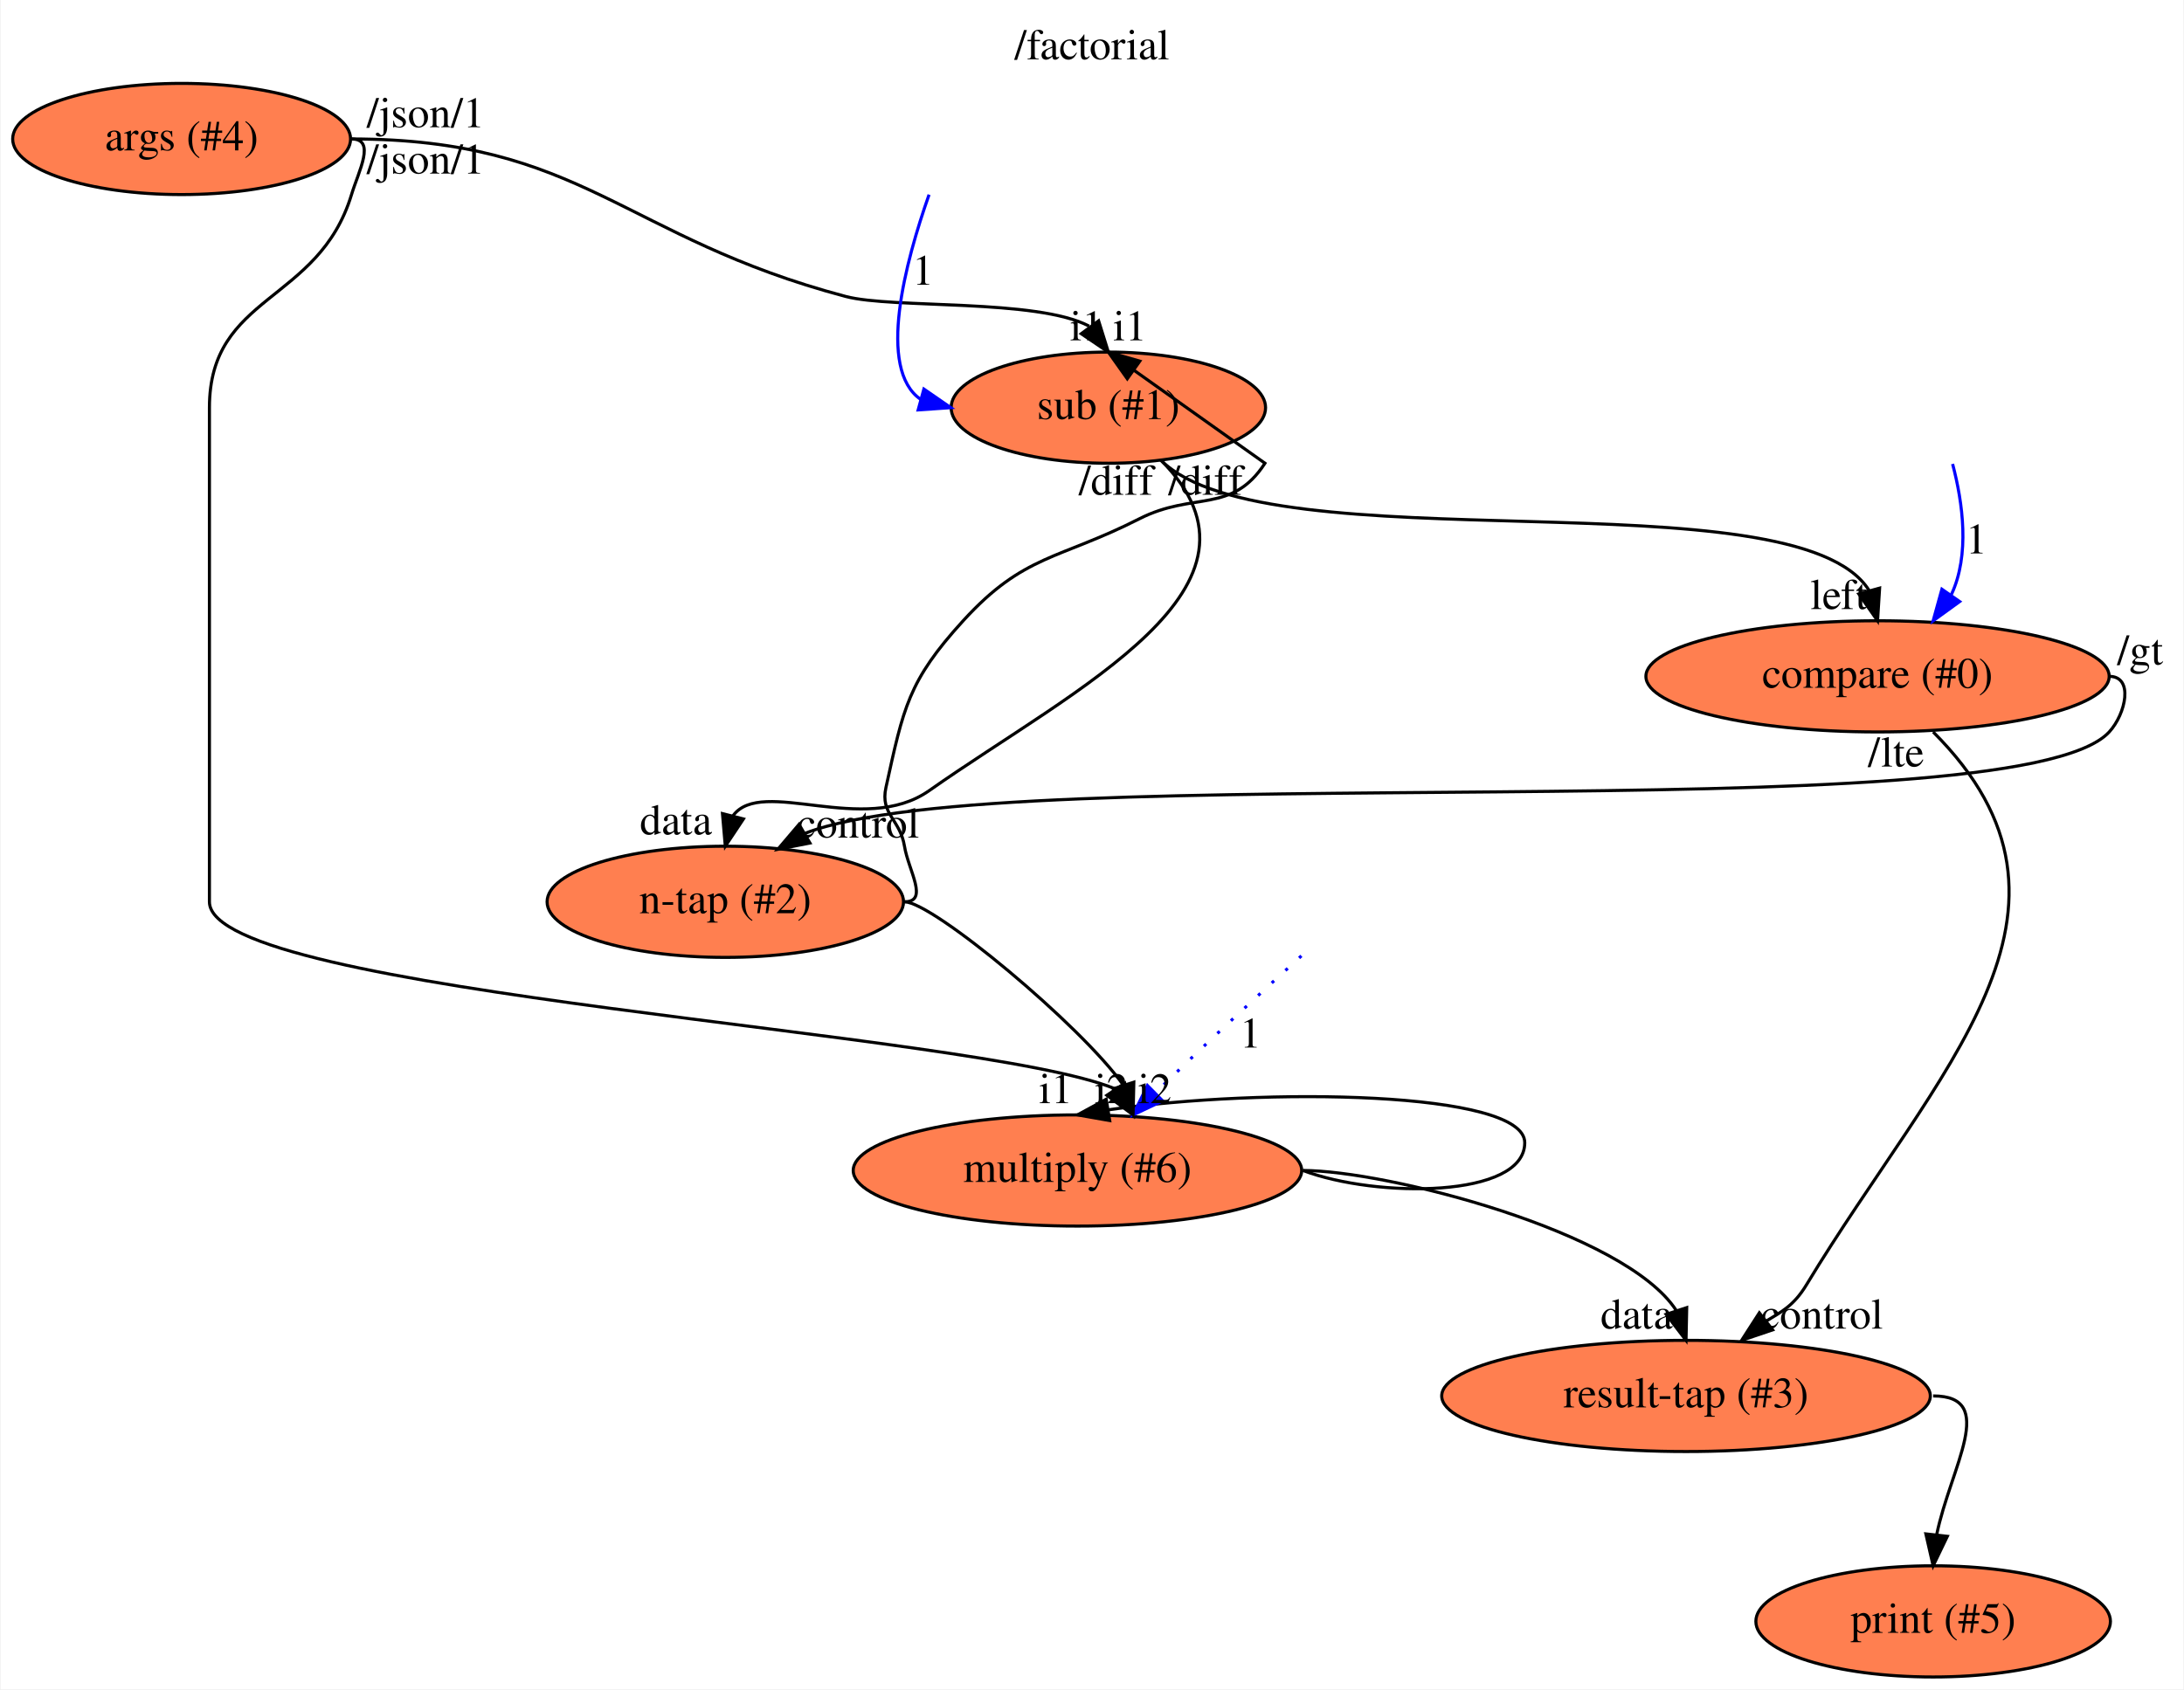
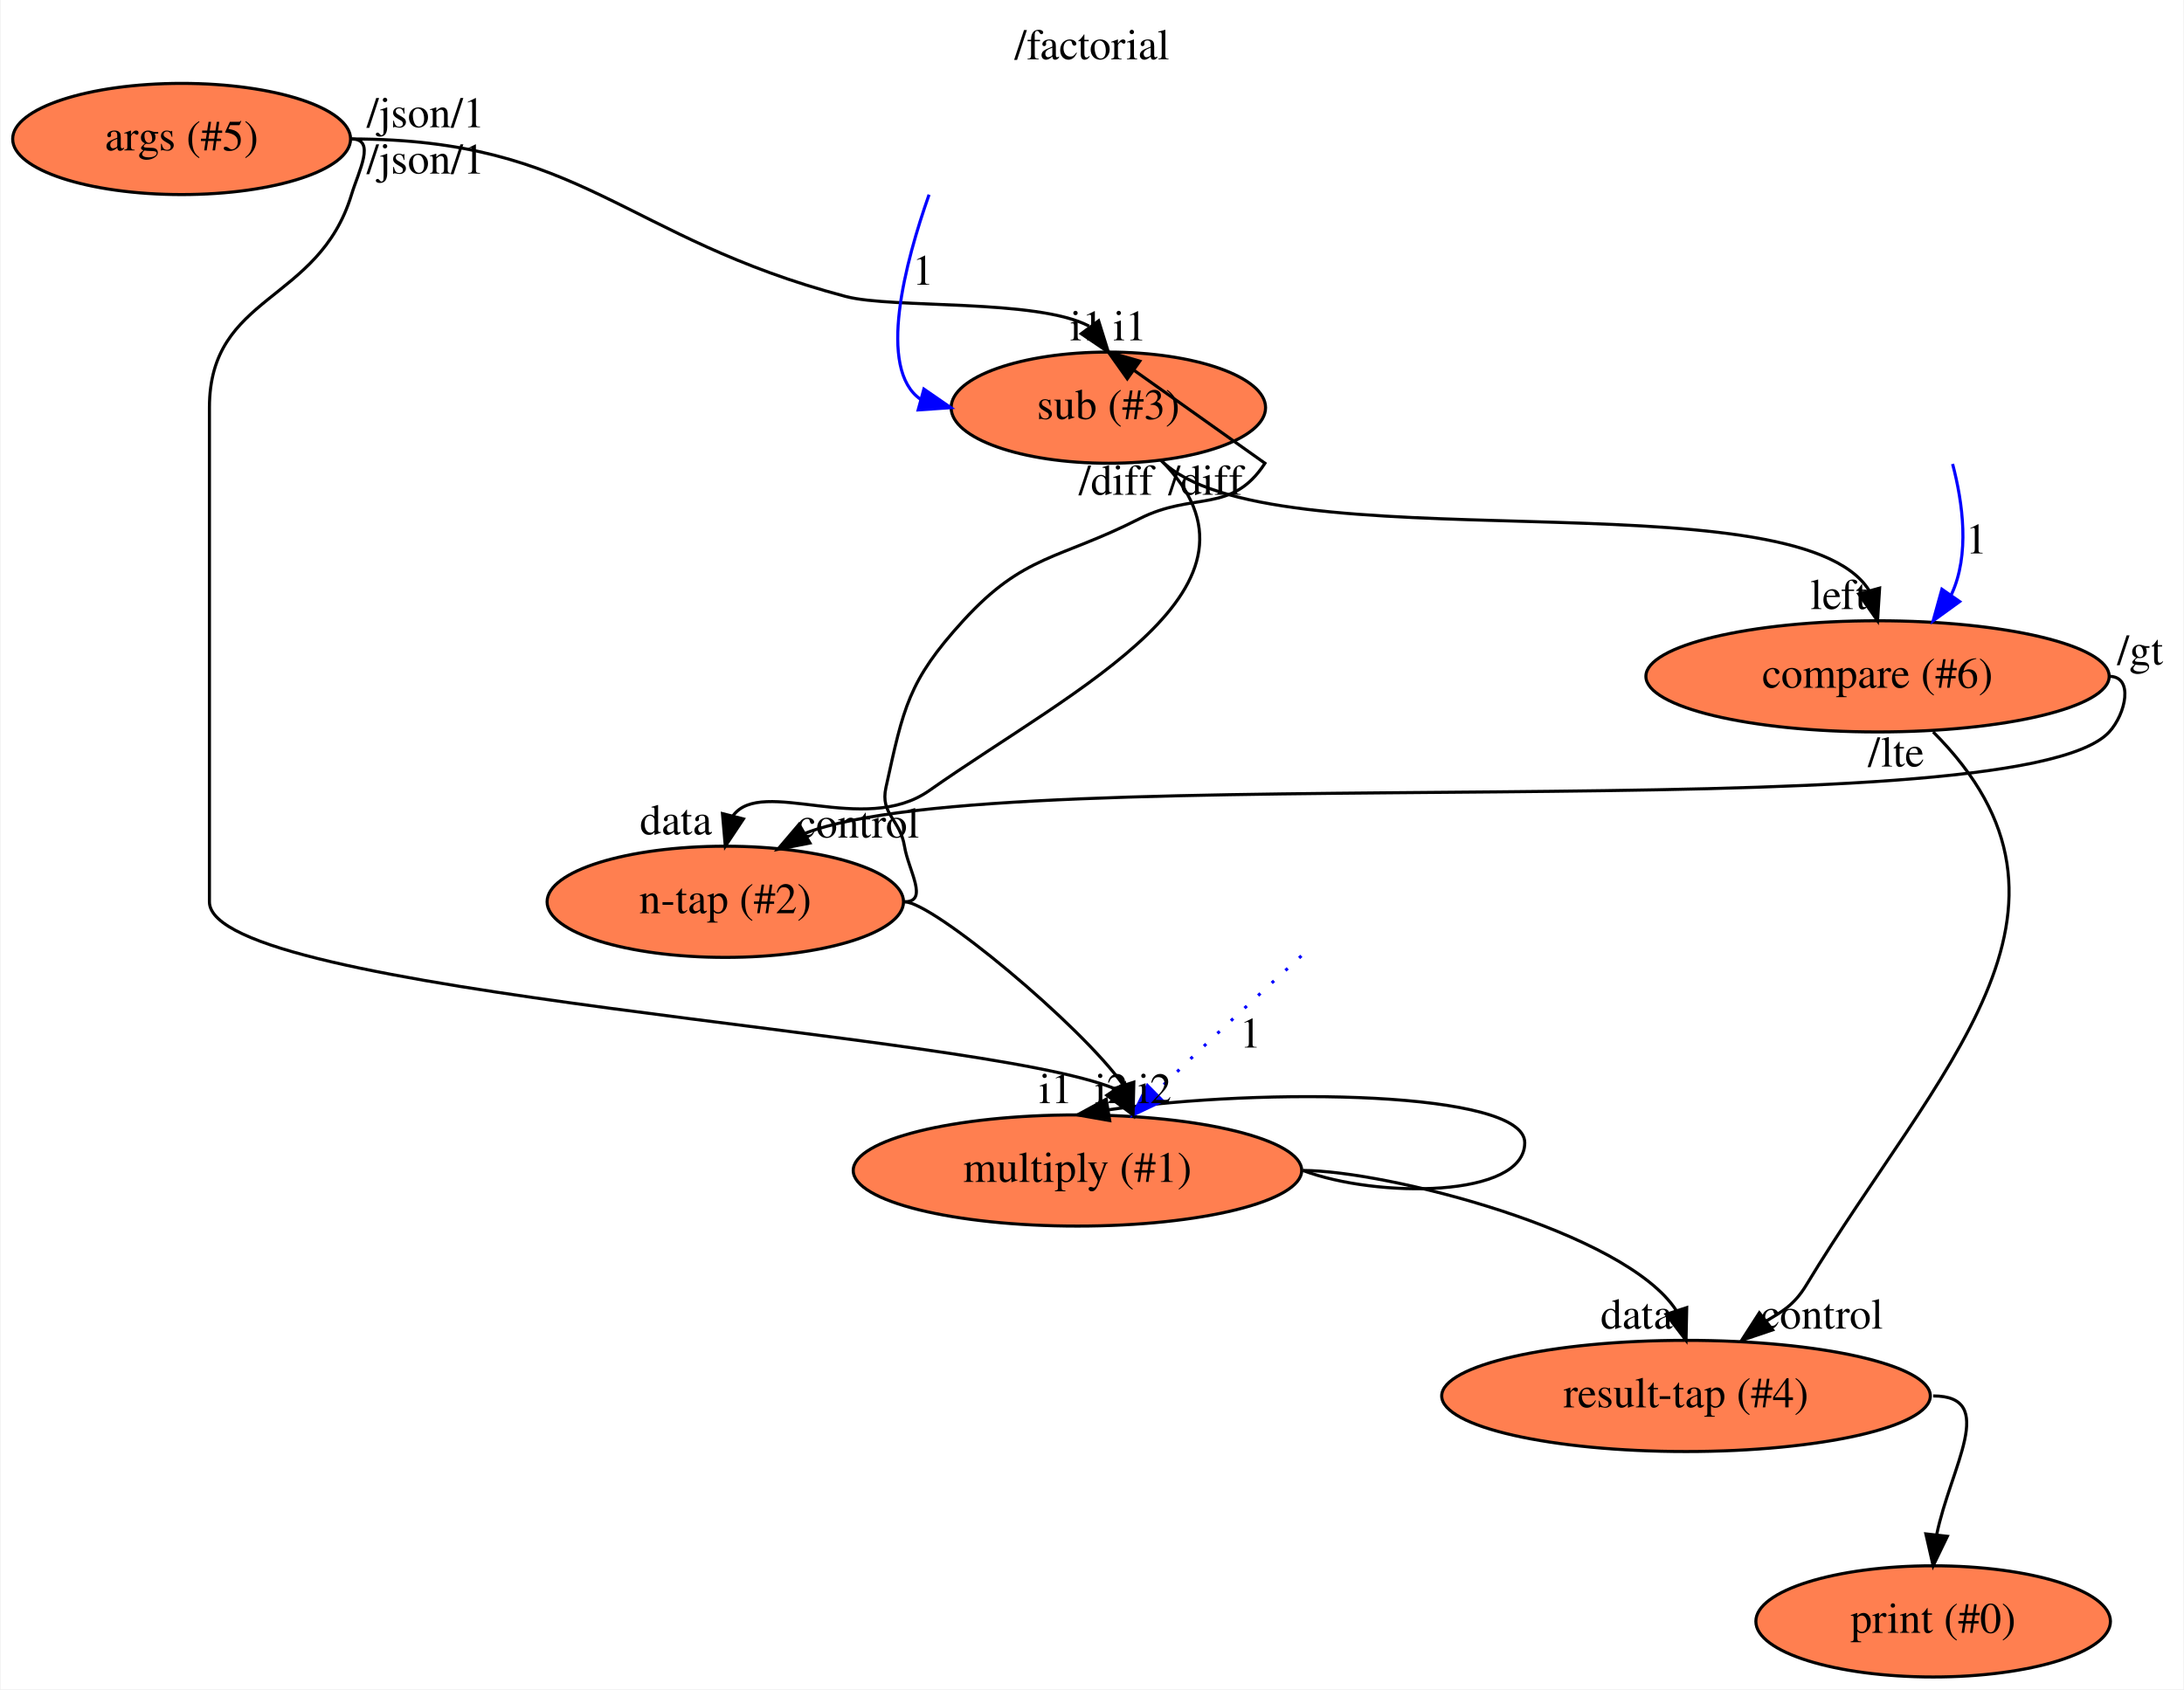
<svg xmlns="http://www.w3.org/2000/svg" xmlns:xlink="http://www.w3.org/1999/xlink" width="707pt" height="547pt" viewBox="0.00 0.00 706.60 547.00">
  <g id="graph0" class="graph" transform="scale(1 1) rotate(0) translate(4 543)">
    <polygon fill="#ffffff" stroke="transparent" points="-4,4 -4,-543 702.595,-543 702.595,4 -4,4" />
    <text text-anchor="middle" x="349.298" y="-523.8" font-family="Times,serif" font-size="14.00" fill="#000000">/factorial</text>
    <g id="node1" class="node">
      <g id="a_node1">
-         <a xlink:href="file:///home/travis/build/andrewdavidmackenzie/flow/flowr/src/lib/flowruntime/args/get.html" xlink:title="args (#4)">
+         <a xlink:href="file:///home/travis/build/andrewdavidmackenzie/flow/flowr/src/lib/flowruntime/args/get.html" xlink:title="args (#5)">
          <ellipse fill="#ff7f50" stroke="#000000" cx="54.595" cy="-498" rx="54.691" ry="18" />
-           <text text-anchor="middle" x="54.595" y="-494.3" font-family="Times,serif" font-size="14.00" fill="#000000">args (#4)</text>
+           <text text-anchor="middle" x="54.595" y="-494.3" font-family="Times,serif" font-size="14.00" fill="#000000">args (#5)</text>
        </a>
      </g>
    </g>
    <g id="node2" class="node">
      <g id="a_node2">
-         <a xlink:href="file:///home/travis/build/andrewdavidmackenzie/flow/flowstdlib/math/multiply/multiply.html" xlink:title="multiply (#6)">
+         <a xlink:href="file:///home/travis/build/andrewdavidmackenzie/flow/flowstdlib/math/multiply/multiply.html" xlink:title="multiply (#1)">
          <ellipse fill="#ff7f50" stroke="#000000" cx="344.595" cy="-164" rx="72.588" ry="18" />
-           <text text-anchor="middle" x="344.595" y="-160.3" font-family="Times,serif" font-size="14.00" fill="#000000">multiply (#6)</text>
+           <text text-anchor="middle" x="344.595" y="-160.3" font-family="Times,serif" font-size="14.00" fill="#000000">multiply (#1)</text>
        </a>
      </g>
    </g>
    <g id="edge1" class="edge">
      <path fill="none" stroke="#000000" d="M109.595,-498C117.595,-498 111.913,-487.657 109.595,-480 98.915,-444.725 63.595,-447.857 63.595,-411 63.595,-411 63.595,-411 63.595,-251 63.595,-221.1 312.081,-209.119 356.972,-190.363" />
      <polygon fill="#000000" stroke="#000000" points="359.92,-192.252 362.595,-182 354.111,-188.346 359.92,-192.252" />
      <text text-anchor="middle" x="355.595" y="-185.8" font-family="Times,serif" font-size="14.00" fill="#000000">i2</text>
      <text text-anchor="middle" x="133.595" y="-501.8" font-family="Times,serif" font-size="14.00" fill="#000000">/json/1</text>
    </g>
    <g id="node3" class="node">
      <g id="a_node3">
-         <a xlink:href="file:///home/travis/build/andrewdavidmackenzie/flow/flowstdlib/math/subtract/subtract.html" xlink:title="sub (#1)">
+         <a xlink:href="file:///home/travis/build/andrewdavidmackenzie/flow/flowstdlib/math/subtract/subtract.html" xlink:title="sub (#3)">
          <ellipse fill="#ff7f50" stroke="#000000" cx="354.595" cy="-411" rx="50.892" ry="18" />
-           <text text-anchor="middle" x="354.595" y="-407.3" font-family="Times,serif" font-size="14.00" fill="#000000">sub (#1)</text>
+           <text text-anchor="middle" x="354.595" y="-407.3" font-family="Times,serif" font-size="14.00" fill="#000000">sub (#3)</text>
        </a>
      </g>
    </g>
    <g id="edge2" class="edge">
      <path fill="none" stroke="#000000" d="M109.595,-498C184.231,-498 197.441,-466.088 269.595,-447 284.761,-442.988 331.396,-446.359 348.35,-437.408" />
      <polygon fill="#000000" stroke="#000000" points="351.442,-439.115 354.595,-429 345.823,-434.941 351.442,-439.115" />
      <text text-anchor="middle" x="347.595" y="-432.8" font-family="Times,serif" font-size="14.00" fill="#000000">i1</text>
      <text text-anchor="middle" x="133.595" y="-486.8" font-family="Times,serif" font-size="14.00" fill="#000000">/json/1</text>
    </g>
    <g id="edge4" class="edge">
      <path fill="none" stroke="#000000" d="M417.595,-164C441.389,-155 489.389,-155 489.389,-173 489.389,-189.84 404.902,-190.925 354.49,-183.626" />
      <polygon fill="#000000" stroke="#000000" points="355.03,-180.167 344.595,-182 353.895,-187.075 355.03,-180.167" />
      <text text-anchor="middle" x="337.595" y="-185.8" font-family="Times,serif" font-size="14.00" fill="#000000">i1</text>
    </g>
    <g id="node5" class="node">
      <g id="a_node5">
-         <a xlink:href="file:///home/travis/build/andrewdavidmackenzie/flow/flowstdlib/control/tap/tap.html" xlink:title="result-tap (#3)">
+         <a xlink:href="file:///home/travis/build/andrewdavidmackenzie/flow/flowstdlib/control/tap/tap.html" xlink:title="result-tap (#4)">
          <ellipse fill="#ff7f50" stroke="#000000" cx="541.595" cy="-91" rx="79.087" ry="18" />
-           <text text-anchor="middle" x="541.595" y="-87.3" font-family="Times,serif" font-size="14.00" fill="#000000">result-tap (#3)</text>
+           <text text-anchor="middle" x="541.595" y="-87.3" font-family="Times,serif" font-size="14.00" fill="#000000">result-tap (#4)</text>
        </a>
      </g>
    </g>
    <g id="edge5" class="edge">
      <path fill="none" stroke="#000000" d="M417.595,-164C444.443,-164 521.826,-144.284 538.433,-118.676" />
      <polygon fill="#000000" stroke="#000000" points="541.816,-119.593 541.595,-109 535.162,-117.418 541.816,-119.593" />
      <text text-anchor="middle" x="525.595" y="-112.8" font-family="Times,serif" font-size="14.00" fill="#000000">data</text>
    </g>
    <g id="node7" class="node">
      <g id="a_node7">
        <a xlink:href="file:///home/travis/build/andrewdavidmackenzie/flow/flowstdlib/control/tap/tap.html" xlink:title="n-tap (#2)">
          <ellipse fill="#ff7f50" stroke="#000000" cx="230.595" cy="-251" rx="57.69" ry="18" />
          <text text-anchor="middle" x="230.595" y="-247.3" font-family="Times,serif" font-size="14.00" fill="#000000">n-tap (#2)</text>
        </a>
      </g>
    </g>
    <g id="edge7" class="edge">
      <path fill="none" stroke="#000000" d="M371.595,-394C412.66,-352.935 344.101,-320.404 296.595,-287 275.416,-272.107 242.447,-291.574 233.126,-278.906" />
      <polygon fill="#000000" stroke="#000000" points="236.462,-277.822 230.595,-269 229.68,-279.555 236.462,-277.822" />
      <text text-anchor="middle" x="214.595" y="-272.8" font-family="Times,serif" font-size="14.00" fill="#000000">data</text>
      <text text-anchor="middle" x="357.095" y="-382.8" font-family="Times,serif" font-size="14.00" fill="#000000">/diff</text>
    </g>
    <g id="node8" class="node">
      <g id="a_node8">
-         <a xlink:href="file:///home/travis/build/andrewdavidmackenzie/flow/flowstdlib/math/compare/compare.html" xlink:title="compare (#0)">
+         <a xlink:href="file:///home/travis/build/andrewdavidmackenzie/flow/flowstdlib/math/compare/compare.html" xlink:title="compare (#6)">
          <ellipse fill="#ff7f50" stroke="#000000" cx="603.595" cy="-324" rx="74.987" ry="18" />
-           <text text-anchor="middle" x="603.595" y="-320.3" font-family="Times,serif" font-size="14.00" fill="#000000">compare (#0)</text>
+           <text text-anchor="middle" x="603.595" y="-320.3" font-family="Times,serif" font-size="14.00" fill="#000000">compare (#6)</text>
        </a>
      </g>
    </g>
    <g id="edge8" class="edge">
      <path fill="none" stroke="#000000" d="M371.595,-394C406.328,-359.267 577.001,-389.837 600.831,-351.853" />
      <polygon fill="#000000" stroke="#000000" points="604.263,-352.574 603.595,-342 597.524,-350.683 604.263,-352.574" />
      <text text-anchor="middle" x="591.095" y="-345.8" font-family="Times,serif" font-size="14.00" fill="#000000">left</text>
      <text text-anchor="middle" x="386.095" y="-382.8" font-family="Times,serif" font-size="14.00" fill="#000000">/diff</text>
    </g>
    <g id="edge3" class="edge">
      <path fill="none" stroke="#0000ff" stroke-dasharray="1,5" d="M417.081,-233.49C403.963,-221.579 386.166,-205.149 369.925,-189.25" />
      <polygon fill="#0000ff" stroke="#0000ff" points="372.166,-186.543 362.595,-182 367.244,-191.52 372.166,-186.543" />
      <text text-anchor="middle" x="400.595" y="-203.8" font-family="Times,serif" font-size="14.00" fill="#000000">1</text>
    </g>
    <g id="node10" class="node">
      <g id="a_node10">
-         <a xlink:href="file:///home/travis/build/andrewdavidmackenzie/flow/flowr/src/lib/flowruntime/stdio/stdout.html" xlink:title="print (#5)">
+         <a xlink:href="file:///home/travis/build/andrewdavidmackenzie/flow/flowr/src/lib/flowruntime/stdio/stdout.html" xlink:title="print (#0)">
          <ellipse fill="#ff7f50" stroke="#000000" cx="621.595" cy="-18" rx="57.391" ry="18" />
-           <text text-anchor="middle" x="621.595" y="-14.3" font-family="Times,serif" font-size="14.00" fill="#000000">print (#5)</text>
+           <text text-anchor="middle" x="621.595" y="-14.3" font-family="Times,serif" font-size="14.00" fill="#000000">print (#0)</text>
        </a>
      </g>
    </g>
    <g id="edge14" class="edge">
      <path fill="none" stroke="#000000" d="M621.595,-91C642.793,-91 627.226,-68.022 622.717,-45.977" />
      <polygon fill="#000000" stroke="#000000" points="626.191,-45.546 621.595,-36 619.234,-46.328 626.191,-45.546" />
    </g>
    <g id="edge6" class="edge">
      <path fill="none" stroke="#0000ff" d="M296.556,-479.974C288.909,-458.273 279.566,-423.514 293.842,-413.674" />
      <polygon fill="#0000ff" stroke="#0000ff" points="294.876,-417.019 303.595,-411 293.026,-410.268 294.876,-417.019" />
      <text text-anchor="middle" x="294.595" y="-450.8" font-family="Times,serif" font-size="14.00" fill="#000000">1</text>
    </g>
    <g id="edge12" class="edge">
      <path fill="none" stroke="#000000" d="M288.595,-251C297.685,-251 345.655,-211.084 359.483,-191.601" />
      <polygon fill="#000000" stroke="#000000" points="362.841,-192.592 362.595,-182 356.182,-190.434 362.841,-192.592" />
      <text text-anchor="middle" x="369.595" y="-185.8" font-family="Times,serif" font-size="14.00" fill="#000000">i2</text>
    </g>
    <g id="edge13" class="edge">
      <path fill="none" stroke="#000000" d="M288.595,-251C296.595,-251 289.877,-261.103 288.595,-269 287.177,-277.741 280.69,-279.352 282.595,-288 288.284,-313.828 289.766,-322.466 307.595,-342 327.329,-363.621 338.505,-361.727 364.595,-375 382.222,-383.968 394.499,-376.427 405.291,-393 405.291,-393 377.365,-412.83 362.966,-423.055" />
      <polygon fill="#000000" stroke="#000000" points="360.722,-420.356 354.595,-429 364.775,-426.064 360.722,-420.356" />
      <text text-anchor="middle" x="361.595" y="-432.8" font-family="Times,serif" font-size="14.00" fill="#000000">i1</text>
    </g>
    <g id="edge11" class="edge">
      <path fill="none" stroke="#000000" d="M621.595,-306C679.306,-248.289 622.813,-196.848 580.595,-127 576.422,-120.096 572.426,-118.245 567.715,-115.332" />
      <polygon fill="#000000" stroke="#000000" points="569.633,-112.389 559.595,-109 565.329,-117.909 569.633,-112.389" />
      <text text-anchor="middle" x="585.595" y="-112.8" font-family="Times,serif" font-size="14.00" fill="#000000">control</text>
      <text text-anchor="middle" x="609.595" y="-294.8" font-family="Times,serif" font-size="14.00" fill="#000000">/lte</text>
    </g>
    <g id="edge10" class="edge">
      <path fill="none" stroke="#000000" d="M678.595,-324C686.595,-324 683.998,-311.9 678.595,-306 647.967,-272.553 321.819,-298.646 256.432,-273.171" />
      <polygon fill="#000000" stroke="#000000" points="257.994,-270.029 247.595,-268 254.459,-276.071 257.994,-270.029" />
      <text text-anchor="middle" x="273.595" y="-271.8" font-family="Times,serif" font-size="14.00" fill="#000000">control</text>
      <text text-anchor="middle" x="688.595" y="-327.8" font-family="Times,serif" font-size="14.00" fill="#000000">/gt</text>
    </g>
    <g id="edge9" class="edge">
      <path fill="none" stroke="#0000ff" d="M627.889,-392.773C631.216,-380.141 633.505,-363.354 627.519,-350.525" />
      <polygon fill="#0000ff" stroke="#0000ff" points="630.176,-348.215 621.595,-342 624.428,-352.209 630.176,-348.215" />
      <text text-anchor="middle" x="635.595" y="-363.8" font-family="Times,serif" font-size="14.00" fill="#000000">1</text>
    </g>
  </g>
</svg>
